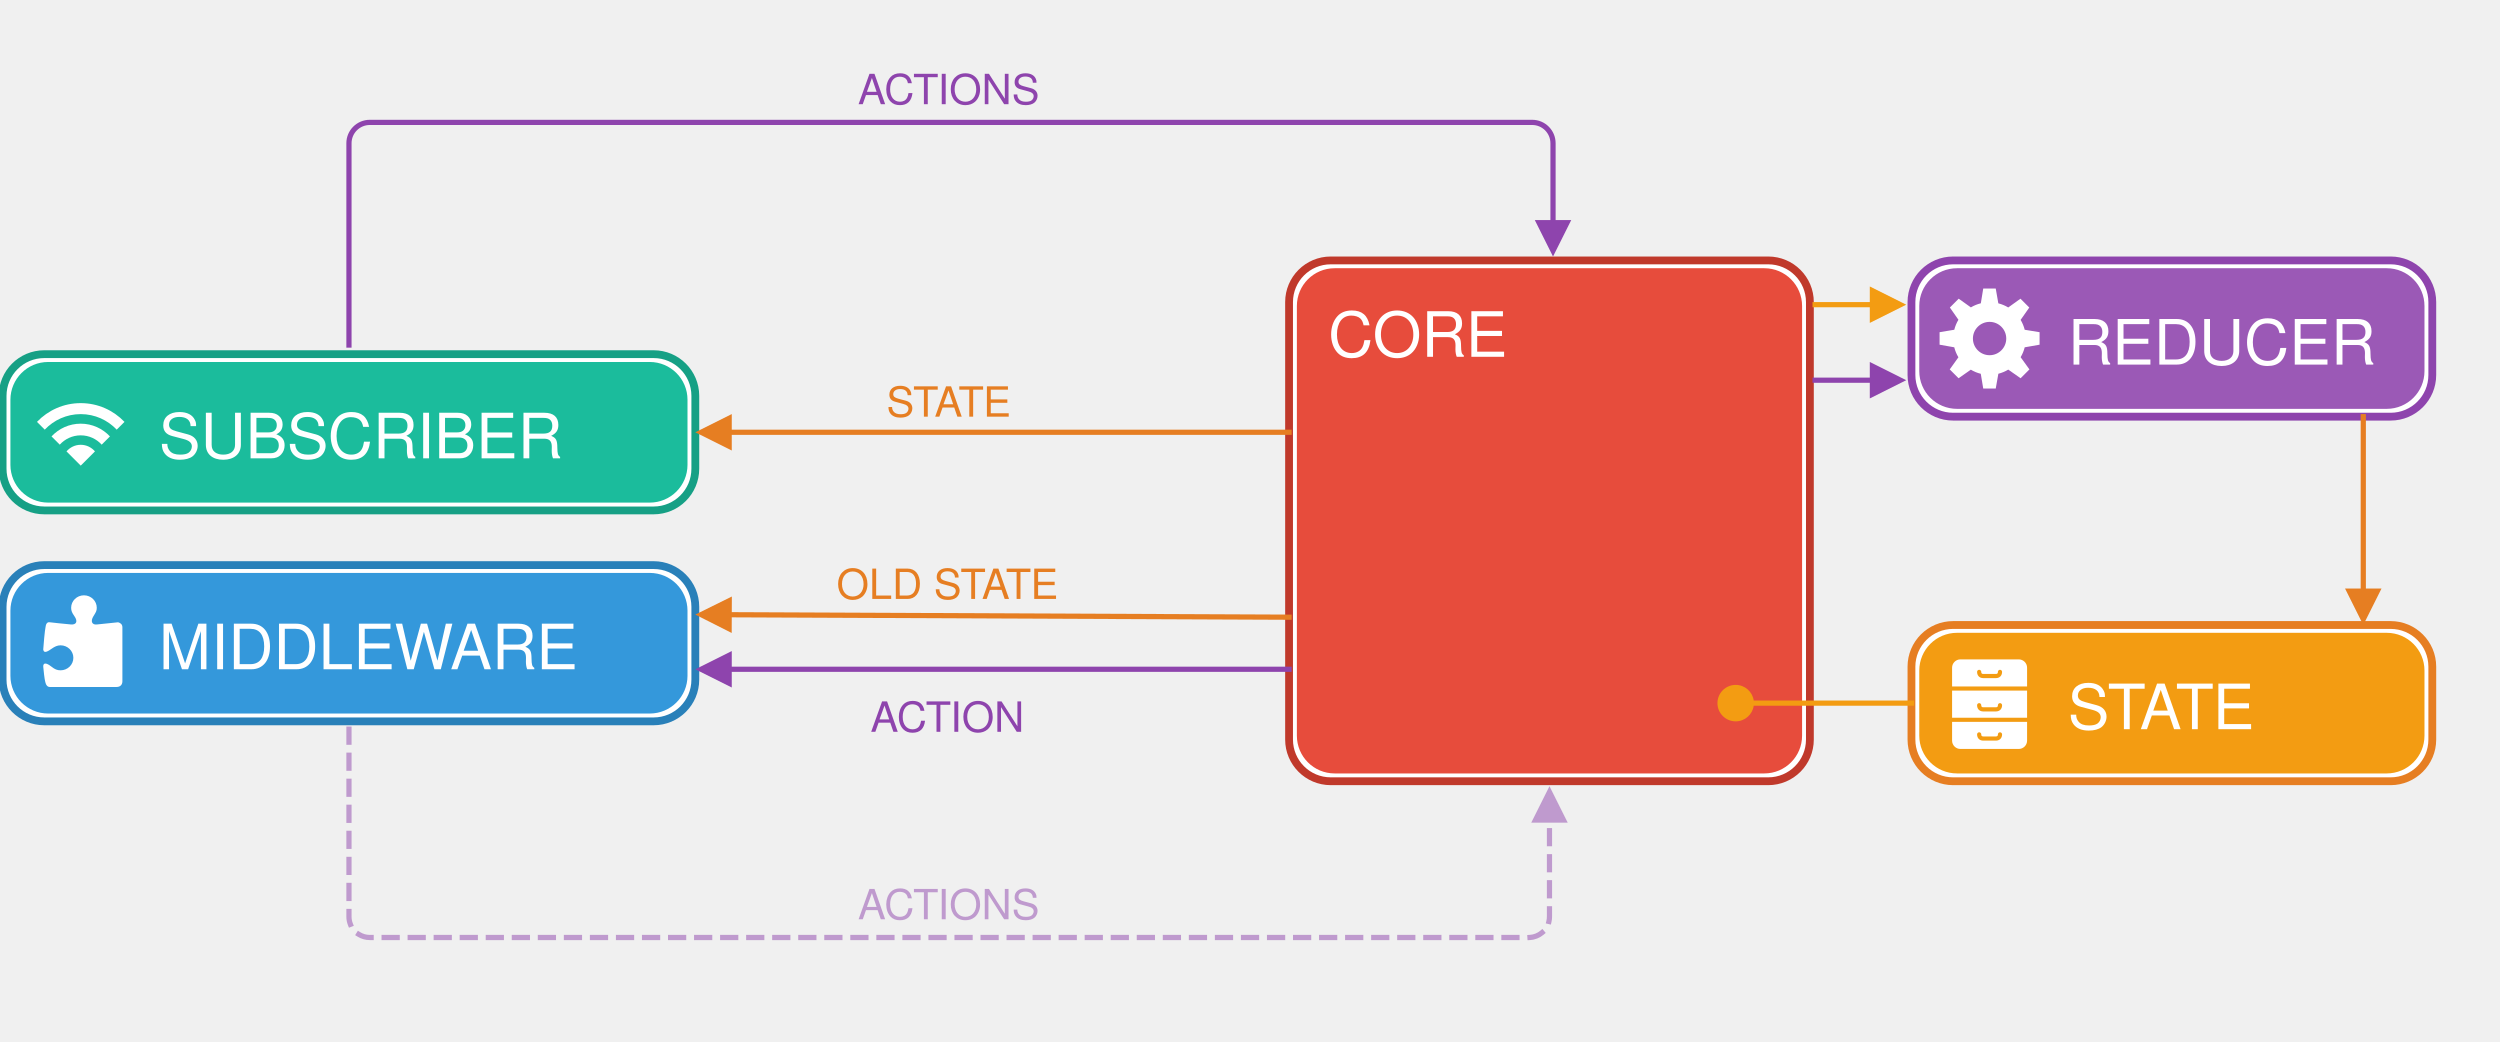
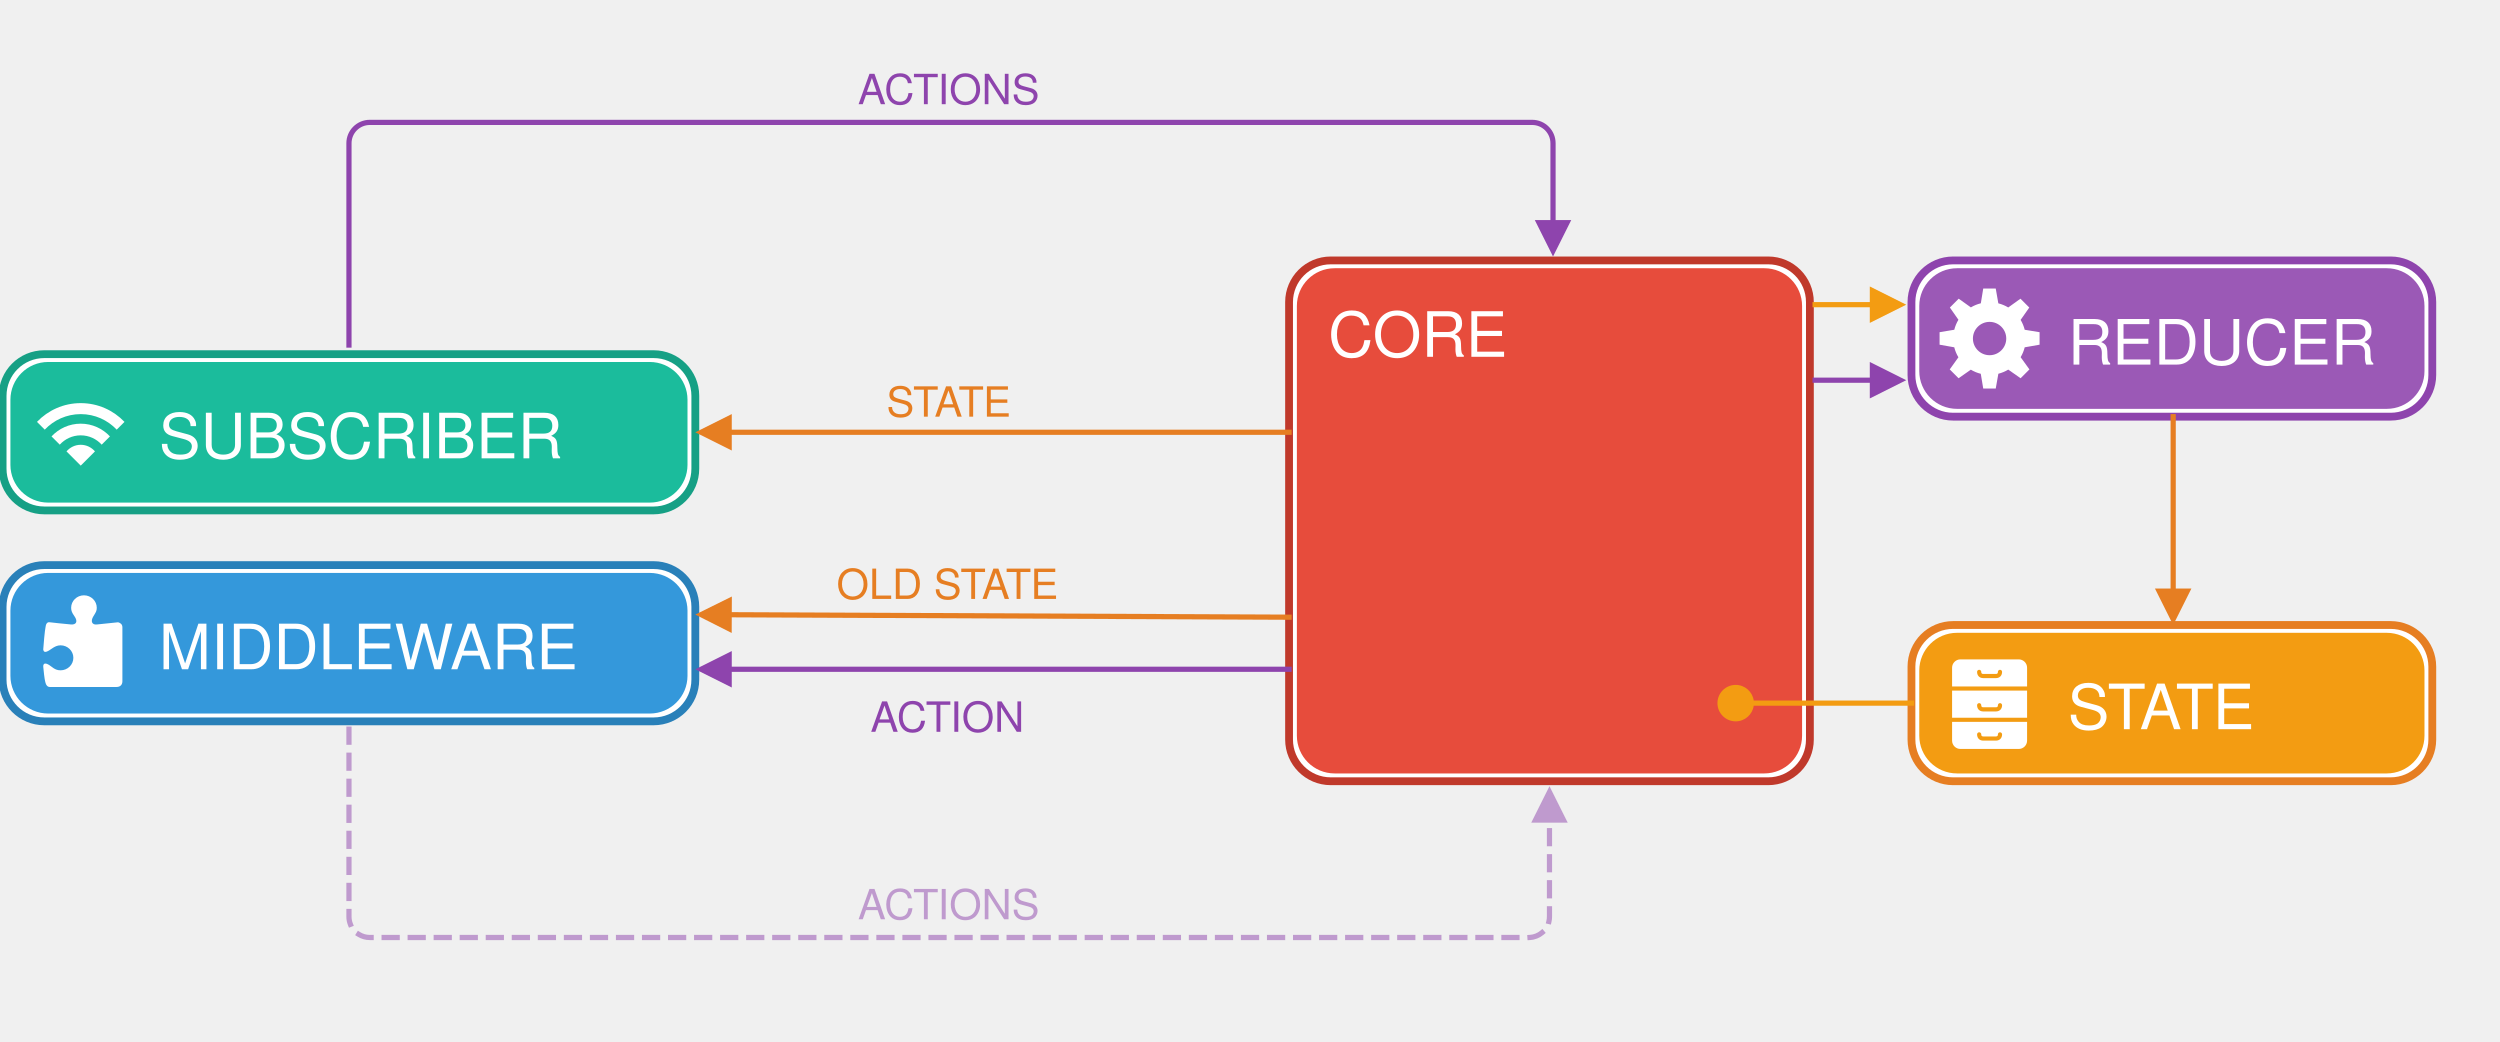
<svg xmlns="http://www.w3.org/2000/svg" xmlns:xlink="http://www.w3.org/1999/xlink" width="960px" height="400px" viewBox="0 0 960 400" version="1.1">
  <defs>
    <rect id="path-1" x="0" y="0" width="200" height="200" rx="16" />
    <rect id="path-2" x="0" y="0" width="200" height="60" rx="16" />
    <rect id="path-3" x="0" y="0" width="200" height="60" rx="16" />
    <rect id="path-4" x="0" y="0" width="266" height="60" rx="16" />
    <rect id="path-5" x="0" y="0" width="266" height="60" rx="16" />
  </defs>
  <g id="The-Unicore" stroke="none" stroke-width="1" fill="none" fill-rule="evenodd">
    <g id="The-Unicore-V1" transform="translate(-480, -340)">
      <g id="Core" transform="translate(975, 440)">
        <g id="L/Nodes/Core">
          <g id="Rectangle-Copy" stroke-width="3">
            <rect stroke="#FFFFFF" stroke-linejoin="square" fill="#E74C3C" fill-rule="evenodd" x="1.5" y="1.5" width="197" height="197" rx="16" />
            <use stroke="#C0392B" xlink:href="#path-1" />
          </g>
          <text id="CORE" font-family="Helvetica" font-size="24" font-weight="normal" fill="#FFFFFF">
            <tspan x="15" y="37">CORE</tspan>
          </text>
        </g>
        <g id="L/Nodes/Reducer" transform="translate(239, 0)">
          <g id="Rectangle-Copy-3" stroke-width="3">
            <rect stroke="#FFFFFF" stroke-linejoin="square" fill="#9B59B6" fill-rule="evenodd" x="1.5" y="1.5" width="197" height="57" rx="16" />
            <use stroke="#8E44AD" xlink:href="#path-2" />
          </g>
          <text id="Reducer" font-family="Helvetica" font-size="24" font-weight="normal" fill="#FFFFFF">
            <tspan x="60" y="40">REDUCER</tspan>
          </text>
          <g id="L/Icons/Reducer" fill-rule="evenodd" stroke-width="1">
            <g id="Group-2" transform="translate(10, 10)">
              <rect id="Rectangle-path" x="0" y="0" width="40" height="40" />
              <path d="M39.2,22.363 L39.2,17.563 L33.487,16.63 C33.149,15.276 32.618,14.005 31.918,12.839 L35.247,8.094 L31.853,4.701 L27.168,8.069 C26,7.362 24.72,6.822 23.358,6.483 L22.362,0.798 L17.562,0.798 L16.637,6.465 C15.274,6.799 13.986,7.331 12.815,8.035 L8.144,4.698 L4.75,8.091 L8.035,12.79 C7.325,13.966 6.785,15.252 6.442,16.624 L0.8,17.563 L0.8,22.363 L6.435,23.362 C6.775,24.732 7.316,26.017 8.029,27.195 L4.698,31.854 L8.091,35.25 L12.796,31.955 C13.97,32.661 15.254,33.197 16.618,33.534 L17.562,39.203 L22.362,39.203 L23.37,33.518 C24.726,33.175 26.008,32.635 27.171,31.926 L31.909,35.251 L35.302,31.854 L31.921,27.158 C32.621,25.993 33.152,24.721 33.487,23.366 L39.2,22.363 Z M20,26.4 C16.466,26.4 13.6,23.534 13.6,20 C13.6,16.466 16.466,13.6 20,13.6 C23.534,13.6 26.4,16.466 26.4,20 C26.4,23.534 23.534,26.4 20,26.4 Z" id="Shape" fill="#FFFFFF" />
            </g>
          </g>
        </g>
        <g id="L/Nodes/State" transform="translate(239, 140)">
          <g id="Rectangle-Copy-3" stroke-width="3">
            <rect stroke="#FFFFFF" stroke-linejoin="square" fill="#F39C12" fill-rule="evenodd" x="1.5" y="1.5" width="197" height="57" rx="16" />
            <use stroke="#E67E22" xlink:href="#path-3" />
          </g>
          <text id="State" font-family="Helvetica" font-size="24" font-weight="normal" fill="#FFFFFF">
            <tspan x="60" y="40">STATE</tspan>
          </text>
          <g id="L/Icons/State" fill-rule="evenodd" stroke-width="1">
            <g id="Group-5" transform="translate(10, 10)">
              <rect id="Rectangle-path" x="0" y="0" width="40" height="40" />
              <path d="M5.6,25.6 L5.6,15.2 L34.4,15.2 L34.4,25.6 L5.6,25.6 Z M5.6,27.2 L34.4,27.2 L34.4,34.4 C34.4,36.167 32.967,37.6 31.2,37.6 L8.8,37.6 C7.033,37.6 5.6,36.167 5.6,34.4 L5.6,27.2 Z M5.6,13.6 L5.6,6.4 C5.6,4.633 7.033,3.2 8.8,3.2 L31.2,3.2 C32.967,3.2 34.4,4.633 34.4,6.4 L34.4,13.6 L5.6,13.6 Z M15.2,8 C15.2,9.373 16.056,10.4 17.6,10.4 L22.4,10.4 C23.934,10.4 24.8,9.368 24.8,8 C24.8,7.558 24.442,7.2 24,7.2 C23.558,7.2 23.2,7.558 23.2,8 C23.2,8.54 22.982,8.8 22.4,8.8 L17.6,8.8 C17.011,8.8 16.8,8.547 16.8,8 C16.8,7.558 16.442,7.2 16,7.2 C15.558,7.2 15.2,7.558 15.2,8 Z M15.2,20.8 C15.2,22.173 16.056,23.2 17.6,23.2 L22.4,23.2 C23.934,23.2 24.8,22.168 24.8,20.8 C24.8,20.358 24.442,20 24,20 C23.558,20 23.2,20.358 23.2,20.8 C23.2,21.34 22.982,21.6 22.4,21.6 L17.6,21.6 C17.011,21.6 16.8,21.347 16.8,20.8 C16.8,20.358 16.442,20 16,20 C15.558,20 15.2,20.358 15.2,20.8 Z M15.2,32 C15.2,33.373 16.056,34.4 17.6,34.4 L22.4,34.4 C23.934,34.4 24.8,33.368 24.8,32 C24.8,31.558 24.442,31.2 24,31.2 C23.558,31.2 23.2,31.558 23.2,32 C23.2,32.54 22.982,32.8 22.4,32.8 L17.6,32.8 C17.011,32.8 16.8,32.547 16.8,32 C16.8,31.558 16.442,31.2 16,31.2 C15.558,31.2 15.2,31.558 15.2,32 Z" id="Combined-Shape" fill="#FFFFFF" />
            </g>
          </g>
        </g>
      </g>
      <g id="L/Nodes/Middleware" transform="translate(481, 557)">
        <g id="Rectangle-Copy-3" stroke-width="3">
          <rect stroke="#FFFFFF" stroke-linejoin="square" fill="#3498DB" fill-rule="evenodd" x="1.5" y="1.5" width="263" height="57" rx="16" />
          <use stroke="#2980B9" xlink:href="#path-4" />
        </g>
        <text id="Middleware" font-family="Helvetica" font-size="24" font-weight="normal" fill="#FFFFFF">
          <tspan x="60" y="40">MIDDLEWARE</tspan>
        </text>
        <g id="L/Icons/Component" fill-rule="evenodd" stroke-width="1">
          <g id="Group-4" transform="translate(10, 10)">
            <rect id="Rectangle-path" x="0" y="0" width="40" height="40" />
            <path d="M36,13.91 C36,12.7 35.254,12.218 34.36,11.952 C34.36,11.952 28.311,12.55 26.159,12.801 C24.462,12.998 23.571,11.701 24.907,9.573 C25.799,8.151 26.159,7.622 26.159,6.401 C26.159,3.75 23.957,1.601 21.239,1.601 C18.521,1.601 16.318,3.75 16.318,6.401 C16.318,7.604 16.736,8.427 17.549,9.576 C19.086,11.751 18.164,12.926 16.318,12.801 C14.298,12.664 8.118,11.952 8.118,11.952 C7.041,11.775 6.606,12.675 6.478,13.86 C6.478,13.86 6.144,15.23 5.622,22.166 C5.581,22.326 5.618,22.504 5.632,22.576 C5.914,24.026 7.416,23.126 8.967,22.026 C9.966,21.318 11.012,20.801 12.248,20.801 C14.966,20.801 17.169,22.95 17.169,25.601 C17.169,28.252 14.966,30.401 12.248,30.401 C10.942,30.401 10.037,29.994 8.881,29.085 C7.724,28.175 6.145,27.175 5.683,28.301 C5.602,28.501 5.581,28.901 5.622,29.158 C6.102,34.15 6.291,34.388 6.478,35.201 C6.664,36.014 7.212,36.801 8.118,36.801 L33.746,36.801 C35.206,36.801 36.001,35.926 36.001,34.601 C36,33.9 36,15.12 36,13.91 Z" id="Shape" fill="#FFFFFF" />
          </g>
        </g>
      </g>
      <g id="L/Nodes/Subscriber" transform="translate(481, 476)">
        <g id="Rectangle-Copy-3" stroke-width="3">
          <rect stroke="#FFFFFF" stroke-linejoin="square" fill="#1BBC9C" fill-rule="evenodd" x="1.5" y="1.5" width="263" height="57" rx="16" />
          <use stroke="#16A085" xlink:href="#path-5" />
        </g>
        <text id="Subscriber" font-family="Helvetica" font-size="24" font-weight="normal" fill="#FFFFFF">
          <tspan x="60" y="40">SUBSCRIBER</tspan>
        </text>
        <g id="L/Icons/Subscriber" fill-rule="evenodd" stroke-width="1">
          <g id="Group-3" transform="translate(10, 10)">
            <rect id="Rectangle-path" x="0" y="0" width="40" height="40" />
            <g id="Group" transform="translate(3.2, 8.8)" fill="#FFFFFF">
              <path d="M16.8,16.001 C14.607,16.001 12.663,16.995 11.333,18.535 L16.8,24.001 L22.267,18.535 C20.936,16.995 18.993,16.001 16.8,16.001 Z" id="Shape" />
              <path d="M16.8,0 C10.187,0 4.234,2.771 0,7.201 L2.986,10.186 C6.456,6.521 11.354,4.221 16.8,4.221 C22.246,4.221 27.145,6.521 30.614,10.186 L33.6,7.201 C29.366,2.771 23.413,0 16.8,0 Z" id="Shape" />
              <path d="M16.8,7.892 C12.367,7.892 8.386,9.78 5.583,12.782 L8.752,15.951 C10.742,13.759 13.606,12.373 16.801,12.373 C19.995,12.373 22.86,13.759 24.85,15.951 L28.018,12.782 C25.213,9.781 21.233,7.892 16.8,7.892 Z" id="Shape" />
            </g>
          </g>
        </g>
      </g>
      <path id="Line-3" d="M761,505 L975,505 L976,505 L976,507 L975,507 L761,507 L761,513 L747,506 L761,499 L761,505 Z" fill="#E67E22" fill-rule="nonzero" />
      <path id="Line-3-Copy" d="M761.004,575.061 L975.004,576 L976.004,576.004 L975.996,578.004 L974.996,578 L760.995,577.061 L760.969,583.061 L747,576 L761.031,569.061 L761.004,575.061 Z" fill="#E67E22" fill-rule="nonzero" />
      <path id="Line-3-Copy-2" d="M761,596 L975,596 L976,596 L976,598 L975,598 L761,598 L761,604 L747,597 L761,590 L761,596 Z" fill="#8E44AD" fill-rule="nonzero" />
      <text id="State" font-family="Helvetica" font-size="16" font-weight="normal" fill="#E67E22">
        <tspan x="820.398" y="500">STATE</tspan>
      </text>
      <text id="Old-State" font-family="Helvetica" font-size="16" font-weight="normal" fill="#E67E22">
        <tspan x="801.227" y="570">OLD STATE</tspan>
      </text>
      <text id="Action" font-family="Helvetica" font-size="16" font-weight="normal" fill="#8E44AD">
        <tspan x="814.277" y="621">ACTION</tspan>
      </text>
      <text id="Actions" font-family="Helvetica" font-size="16" font-weight="normal" fill="#8E44AD">
        <tspan x="809.441" y="380">ACTIONS</tspan>
      </text>
      <path id="Line-5" d="M1075.359,424.5 L1075.359,395 C1075.359,391.134 1072.225,388 1068.359,388 L622,388 C618.134,388 615,391.134 615,395 L615,472.5 L615,473.5 L613,473.5 L613,472.5 L613,395 C613,390.029 617.029,386 622,386 L1068.359,386 C1073.33,386 1077.359,390.029 1077.359,395 L1077.359,424.5 L1083.359,424.5 L1076.359,438.5 L1069.359,424.5 L1075.359,424.5 Z" fill="#8E44AD" fill-rule="nonzero" />
      <path id="Line-5-Copy" d="M1075,641.899 L1082,655.899 L1068,655.899 L1075,641.899 Z M613,620 L613,619 L615,619 L615,620 L615,625 L615,626 L613,626 L613,625 L613,620 Z M613,630 L613,629 L615,629 L615,630 L615,635 L615,636 L613,636 L613,635 L613,630 Z M613,640 L613,639 L615,639 L615,640 L615,645 L615,646 L613,646 L613,645 L613,640 Z M613,650 L613,649 L615,649 L615,650 L615,655 L615,656 L613,656 L613,655 L613,650 Z M613,660 L613,659 L615,659 L615,660 L615,665 L615,666 L613,666 L613,665 L613,660 Z M613,670 L613,669 L615,669 L615,670 L615,675 L615,676 L613,676 L613,675 L613,670 Z M613,680 L613,679 L615,679 L615,680 L615,685 L615,686 L613,686 L613,685 L613,680 Z M613,690 L613,689 L615,689 L615,690 L615,692 C615,692.895 615.168,693.766 615.49,694.579 L615.859,695.508 L613.999,696.245 L613.631,695.316 C613.216,694.269 613,693.149 613,692 L613,690 Z M617.217,699.625 L616.37,699.093 L617.434,697.399 L618.281,697.932 C619.386,698.626 620.664,699 622,699 L622.513,699 L623.513,699 L623.513,701 L622.513,701 L622,701 C620.285,701 618.638,700.518 617.217,699.625 Z M627.513,701 L626.513,701 L626.513,699 L627.513,699 L632.513,699 L633.513,699 L633.513,701 L632.513,701 L627.513,701 Z M637.513,701 L636.513,701 L636.513,699 L637.513,699 L642.513,699 L643.513,699 L643.513,701 L642.513,701 L637.513,701 Z M647.513,701 L646.513,701 L646.513,699 L647.513,699 L652.513,699 L653.513,699 L653.513,701 L652.513,701 L647.513,701 Z M657.513,701 L656.513,701 L656.513,699 L657.513,699 L662.513,699 L663.513,699 L663.513,701 L662.513,701 L657.513,701 Z M667.513,701 L666.513,701 L666.513,699 L667.513,699 L672.513,699 L673.513,699 L673.513,701 L672.513,701 L667.513,701 Z M677.513,701 L676.513,701 L676.513,699 L677.513,699 L682.513,699 L683.513,699 L683.513,701 L682.513,701 L677.513,701 Z M687.513,701 L686.513,701 L686.513,699 L687.513,699 L692.513,699 L693.513,699 L693.513,701 L692.513,701 L687.513,701 Z M697.513,701 L696.513,701 L696.513,699 L697.513,699 L702.513,699 L703.513,699 L703.513,701 L702.513,701 L697.513,701 Z M707.513,701 L706.513,701 L706.513,699 L707.513,699 L712.513,699 L713.513,699 L713.513,701 L712.513,701 L707.513,701 Z M717.513,701 L716.513,701 L716.513,699 L717.513,699 L722.513,699 L723.513,699 L723.513,701 L722.513,701 L717.513,701 Z M727.513,701 L726.513,701 L726.513,699 L727.513,699 L732.513,699 L733.513,699 L733.513,701 L732.513,701 L727.513,701 Z M737.513,701 L736.513,701 L736.513,699 L737.513,699 L742.513,699 L743.513,699 L743.513,701 L742.513,701 L737.513,701 Z M747.513,701 L746.513,701 L746.513,699 L747.513,699 L752.513,699 L753.513,699 L753.513,701 L752.513,701 L747.513,701 Z M757.513,701 L756.513,701 L756.513,699 L757.513,699 L762.513,699 L763.513,699 L763.513,701 L762.513,701 L757.513,701 Z M767.513,701 L766.513,701 L766.513,699 L767.513,699 L772.513,699 L773.513,699 L773.513,701 L772.513,701 L767.513,701 Z M777.513,701 L776.513,701 L776.513,699 L777.513,699 L782.513,699 L783.513,699 L783.513,701 L782.513,701 L777.513,701 Z M787.513,701 L786.513,701 L786.513,699 L787.513,699 L792.513,699 L793.513,699 L793.513,701 L792.513,701 L787.513,701 Z M797.513,701 L796.513,701 L796.513,699 L797.513,699 L802.513,699 L803.513,699 L803.513,701 L802.513,701 L797.513,701 Z M807.513,701 L806.513,701 L806.513,699 L807.513,699 L812.513,699 L813.513,699 L813.513,701 L812.513,701 L807.513,701 Z M817.513,701 L816.513,701 L816.513,699 L817.513,699 L822.513,699 L823.513,699 L823.513,701 L822.513,701 L817.513,701 Z M827.513,701 L826.513,701 L826.513,699 L827.513,699 L832.513,699 L833.513,699 L833.513,701 L832.513,701 L827.513,701 Z M837.513,701 L836.513,701 L836.513,699 L837.513,699 L842.513,699 L843.513,699 L843.513,701 L842.513,701 L837.513,701 Z M847.513,701 L846.513,701 L846.513,699 L847.513,699 L852.513,699 L853.513,699 L853.513,701 L852.513,701 L847.513,701 Z M857.513,701 L856.513,701 L856.513,699 L857.513,699 L862.513,699 L863.513,699 L863.513,701 L862.513,701 L857.513,701 Z M867.513,701 L866.513,701 L866.513,699 L867.513,699 L872.513,699 L873.513,699 L873.513,701 L872.513,701 L867.513,701 Z M877.513,701 L876.513,701 L876.513,699 L877.513,699 L882.513,699 L883.513,699 L883.513,701 L882.513,701 L877.513,701 Z M887.513,701 L886.513,701 L886.513,699 L887.513,699 L892.513,699 L893.513,699 L893.513,701 L892.513,701 L887.513,701 Z M897.513,701 L896.513,701 L896.513,699 L897.513,699 L902.513,699 L903.513,699 L903.513,701 L902.513,701 L897.513,701 Z M907.513,701 L906.513,701 L906.513,699 L907.513,699 L912.513,699 L913.513,699 L913.513,701 L912.513,701 L907.513,701 Z M917.513,701 L916.513,701 L916.513,699 L917.513,699 L922.513,699 L923.513,699 L923.513,701 L922.513,701 L917.513,701 Z M927.513,701 L926.513,701 L926.513,699 L927.513,699 L932.513,699 L933.513,699 L933.513,701 L932.513,701 L927.513,701 Z M937.513,701 L936.513,701 L936.513,699 L937.513,699 L942.513,699 L943.513,699 L943.513,701 L942.513,701 L937.513,701 Z M947.513,701 L946.513,701 L946.513,699 L947.513,699 L952.513,699 L953.513,699 L953.513,701 L952.513,701 L947.513,701 Z M957.513,701 L956.513,701 L956.513,699 L957.513,699 L962.513,699 L963.513,699 L963.513,701 L962.513,701 L957.513,701 Z M967.513,701 L966.513,701 L966.513,699 L967.513,699 L972.513,699 L973.513,699 L973.513,701 L972.513,701 L967.513,701 Z M977.513,701 L976.513,701 L976.513,699 L977.513,699 L982.513,699 L983.513,699 L983.513,701 L982.513,701 L977.513,701 Z M987.513,701 L986.513,701 L986.513,699 L987.513,699 L992.513,699 L993.513,699 L993.513,701 L992.513,701 L987.513,701 Z M997.513,701 L996.513,701 L996.513,699 L997.513,699 L1002.513,699 L1003.513,699 L1003.513,701 L1002.513,701 L997.513,701 Z M1007.513,701 L1006.513,701 L1006.513,699 L1007.513,699 L1012.513,699 L1013.513,699 L1013.513,701 L1012.513,701 L1007.513,701 Z M1017.513,701 L1016.513,701 L1016.513,699 L1017.513,699 L1022.513,699 L1023.513,699 L1023.513,701 L1022.513,701 L1017.513,701 Z M1027.513,701 L1026.513,701 L1026.513,699 L1027.513,699 L1032.513,699 L1033.513,699 L1033.513,701 L1032.513,701 L1027.513,701 Z M1037.513,701 L1036.513,701 L1036.513,699 L1037.513,699 L1042.513,699 L1043.513,699 L1043.513,701 L1042.513,701 L1037.513,701 Z M1047.513,701 L1046.513,701 L1046.513,699 L1047.513,699 L1052.513,699 L1053.513,699 L1053.513,701 L1052.513,701 L1047.513,701 Z M1057.513,701 L1056.513,701 L1056.513,699 L1057.513,699 L1062.513,699 L1063.513,699 L1063.513,701 L1062.513,701 L1057.513,701 Z M1067.576,700.982 L1066.578,701.045 L1066.451,699.049 L1067.449,698.986 C1068.957,698.891 1070.37,698.315 1071.508,697.355 L1072.273,696.711 L1073.562,698.24 L1072.797,698.885 C1071.334,700.118 1069.515,700.859 1067.576,700.982 Z M1075.761,694.069 L1075.532,695.042 L1073.585,694.584 L1073.814,693.61 C1073.937,693.087 1074,692.548 1074,692 L1074,688.975 L1074,687.975 L1076,687.975 L1076,688.975 L1076,692 C1076,692.703 1075.919,693.396 1075.761,694.069 Z M1076,683.975 L1076,684.975 L1074,684.975 L1074,683.975 L1074,678.975 L1074,677.975 L1076,677.975 L1076,678.975 L1076,683.975 Z M1076,673.975 L1076,674.975 L1074,674.975 L1074,673.975 L1074,668.975 L1074,667.975 L1076,667.975 L1076,668.975 L1076,673.975 Z M1076,663.975 L1076,664.975 L1074,664.975 L1074,663.975 L1074,658.975 L1074,657.975 L1076,657.975 L1076,658.975 L1076,663.975 Z" fill-opacity="0.5" fill="#8E44AD" fill-rule="nonzero" />
      <text id="Actions-Copy" font-family="Helvetica" font-size="16" font-weight="normal" fill="#8E44AD" fill-opacity="0.5">
        <tspan x="809.441" y="693">ACTIONS</tspan>
      </text>
-       <path id="Line-8" d="M1386.5,566 L1386.5,500 L1386.5,499 L1388.5,499 L1388.5,500 L1388.5,566 L1394.5,566 L1387.5,580 L1380.5,566 L1386.5,566 Z" fill="#E67E22" fill-rule="nonzero" />
+       <path id="Line-8" d="M1313.5,566 L1313.5,500 L1313.5,499 L1315.5,499 L1315.5,500 L1315.5,566 L1321.5,566 L1314.5,580 L1307.5,566 L1313.5,566 Z" fill="#E67E22" fill-rule="nonzero" />
      <path id="Line" d="M1198,458 L1177,458 L1176,458 L1176,456 L1177,456 L1198,456 L1198,450 L1212,457 L1198,464 L1198,458 Z" fill="#F39C12" fill-rule="nonzero" />
      <path id="Line-Copy" d="M1198,487 L1177,487 L1176,487 L1176,485 L1177,485 L1198,485 L1198,479 L1212,486 L1198,493 L1198,487 Z" fill="#8E44AD" fill-rule="nonzero" />
      <path id="Line-9" d="M1153.429,609 L1214,609 L1215,609 L1215,611 L1214,611 L1153.429,611 C1152.944,614.392 1150.026,617 1146.5,617 C1142.634,617 1139.5,613.866 1139.5,610 C1139.5,606.134 1142.634,603 1146.5,603 C1150.026,603 1152.944,605.608 1153.429,609 Z" fill="#F39C12" fill-rule="nonzero" />
    </g>
  </g>
</svg>
